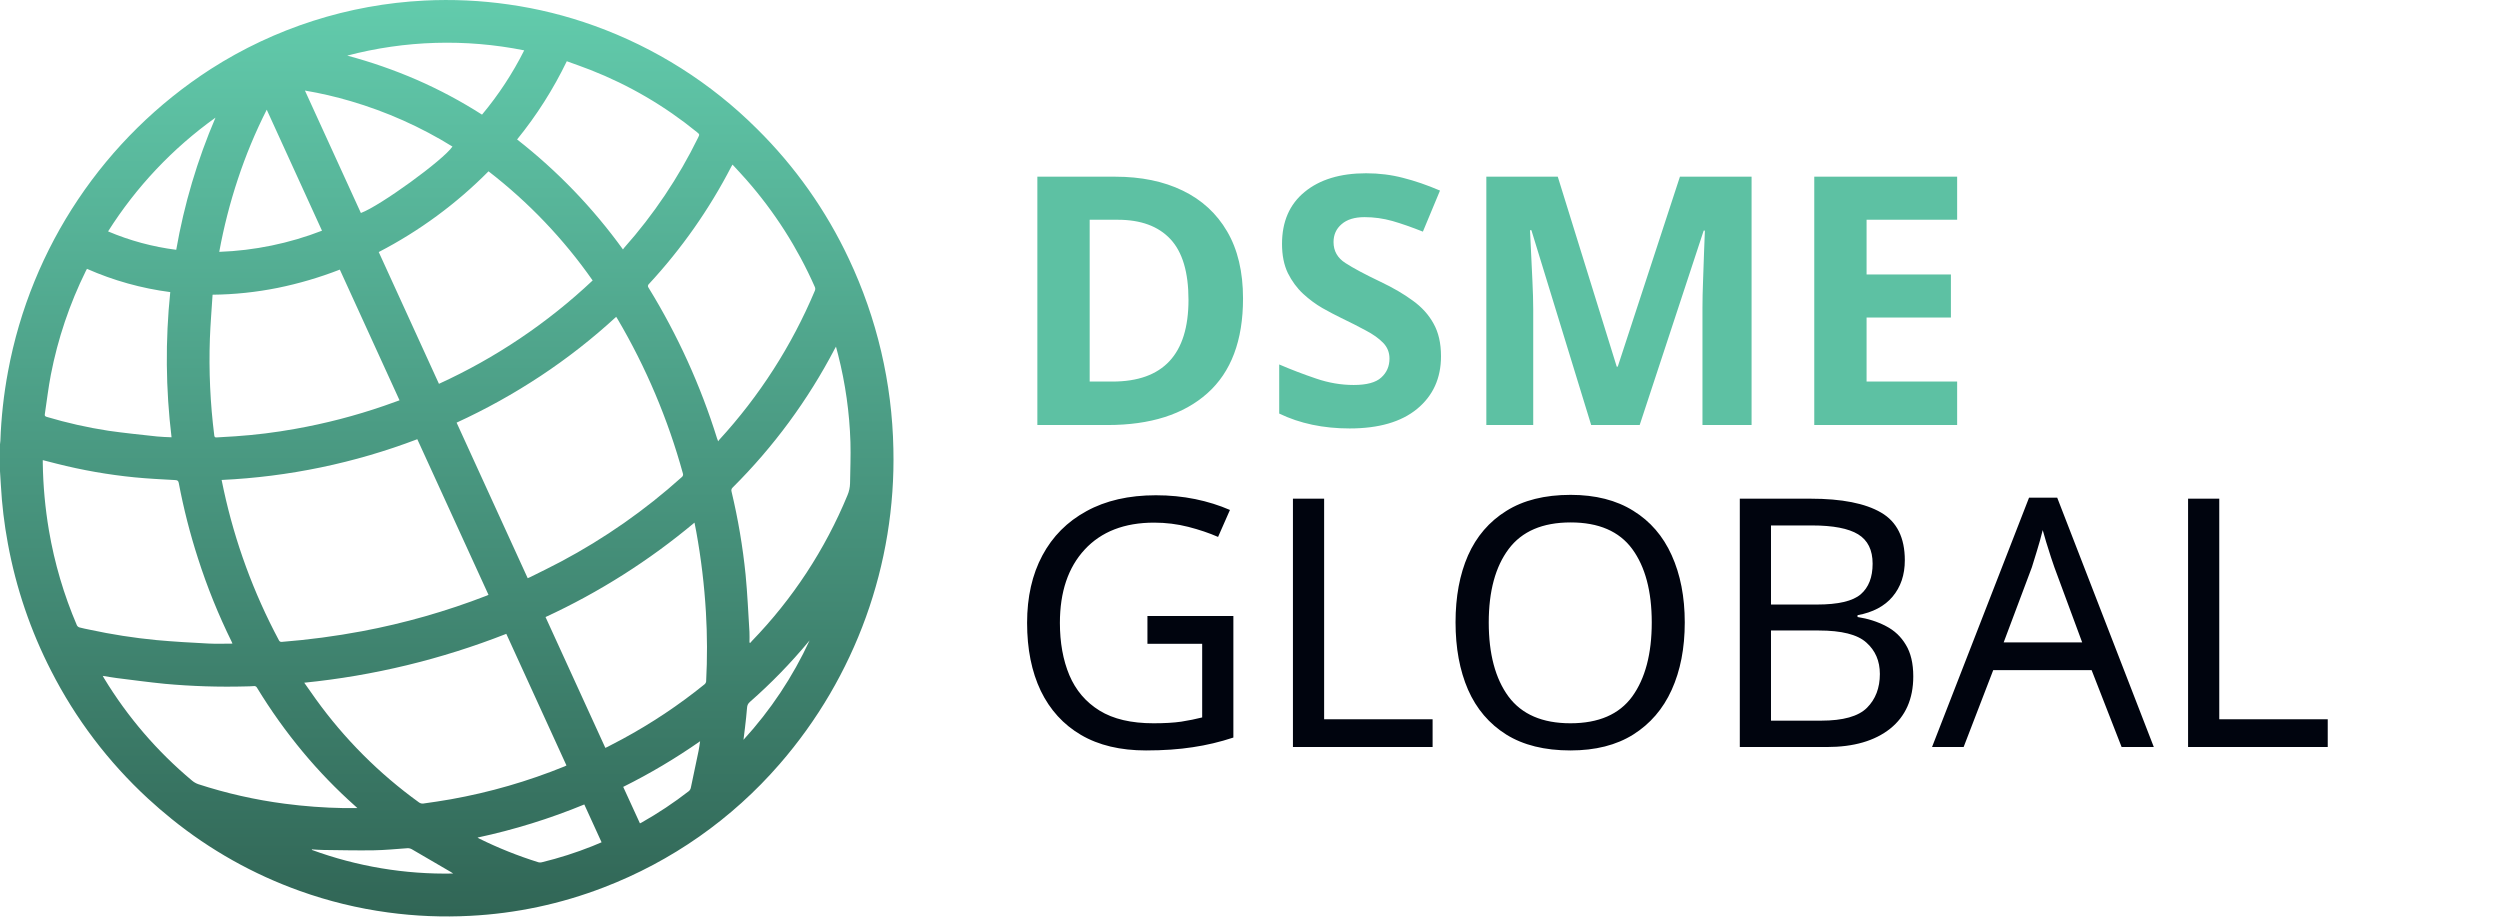
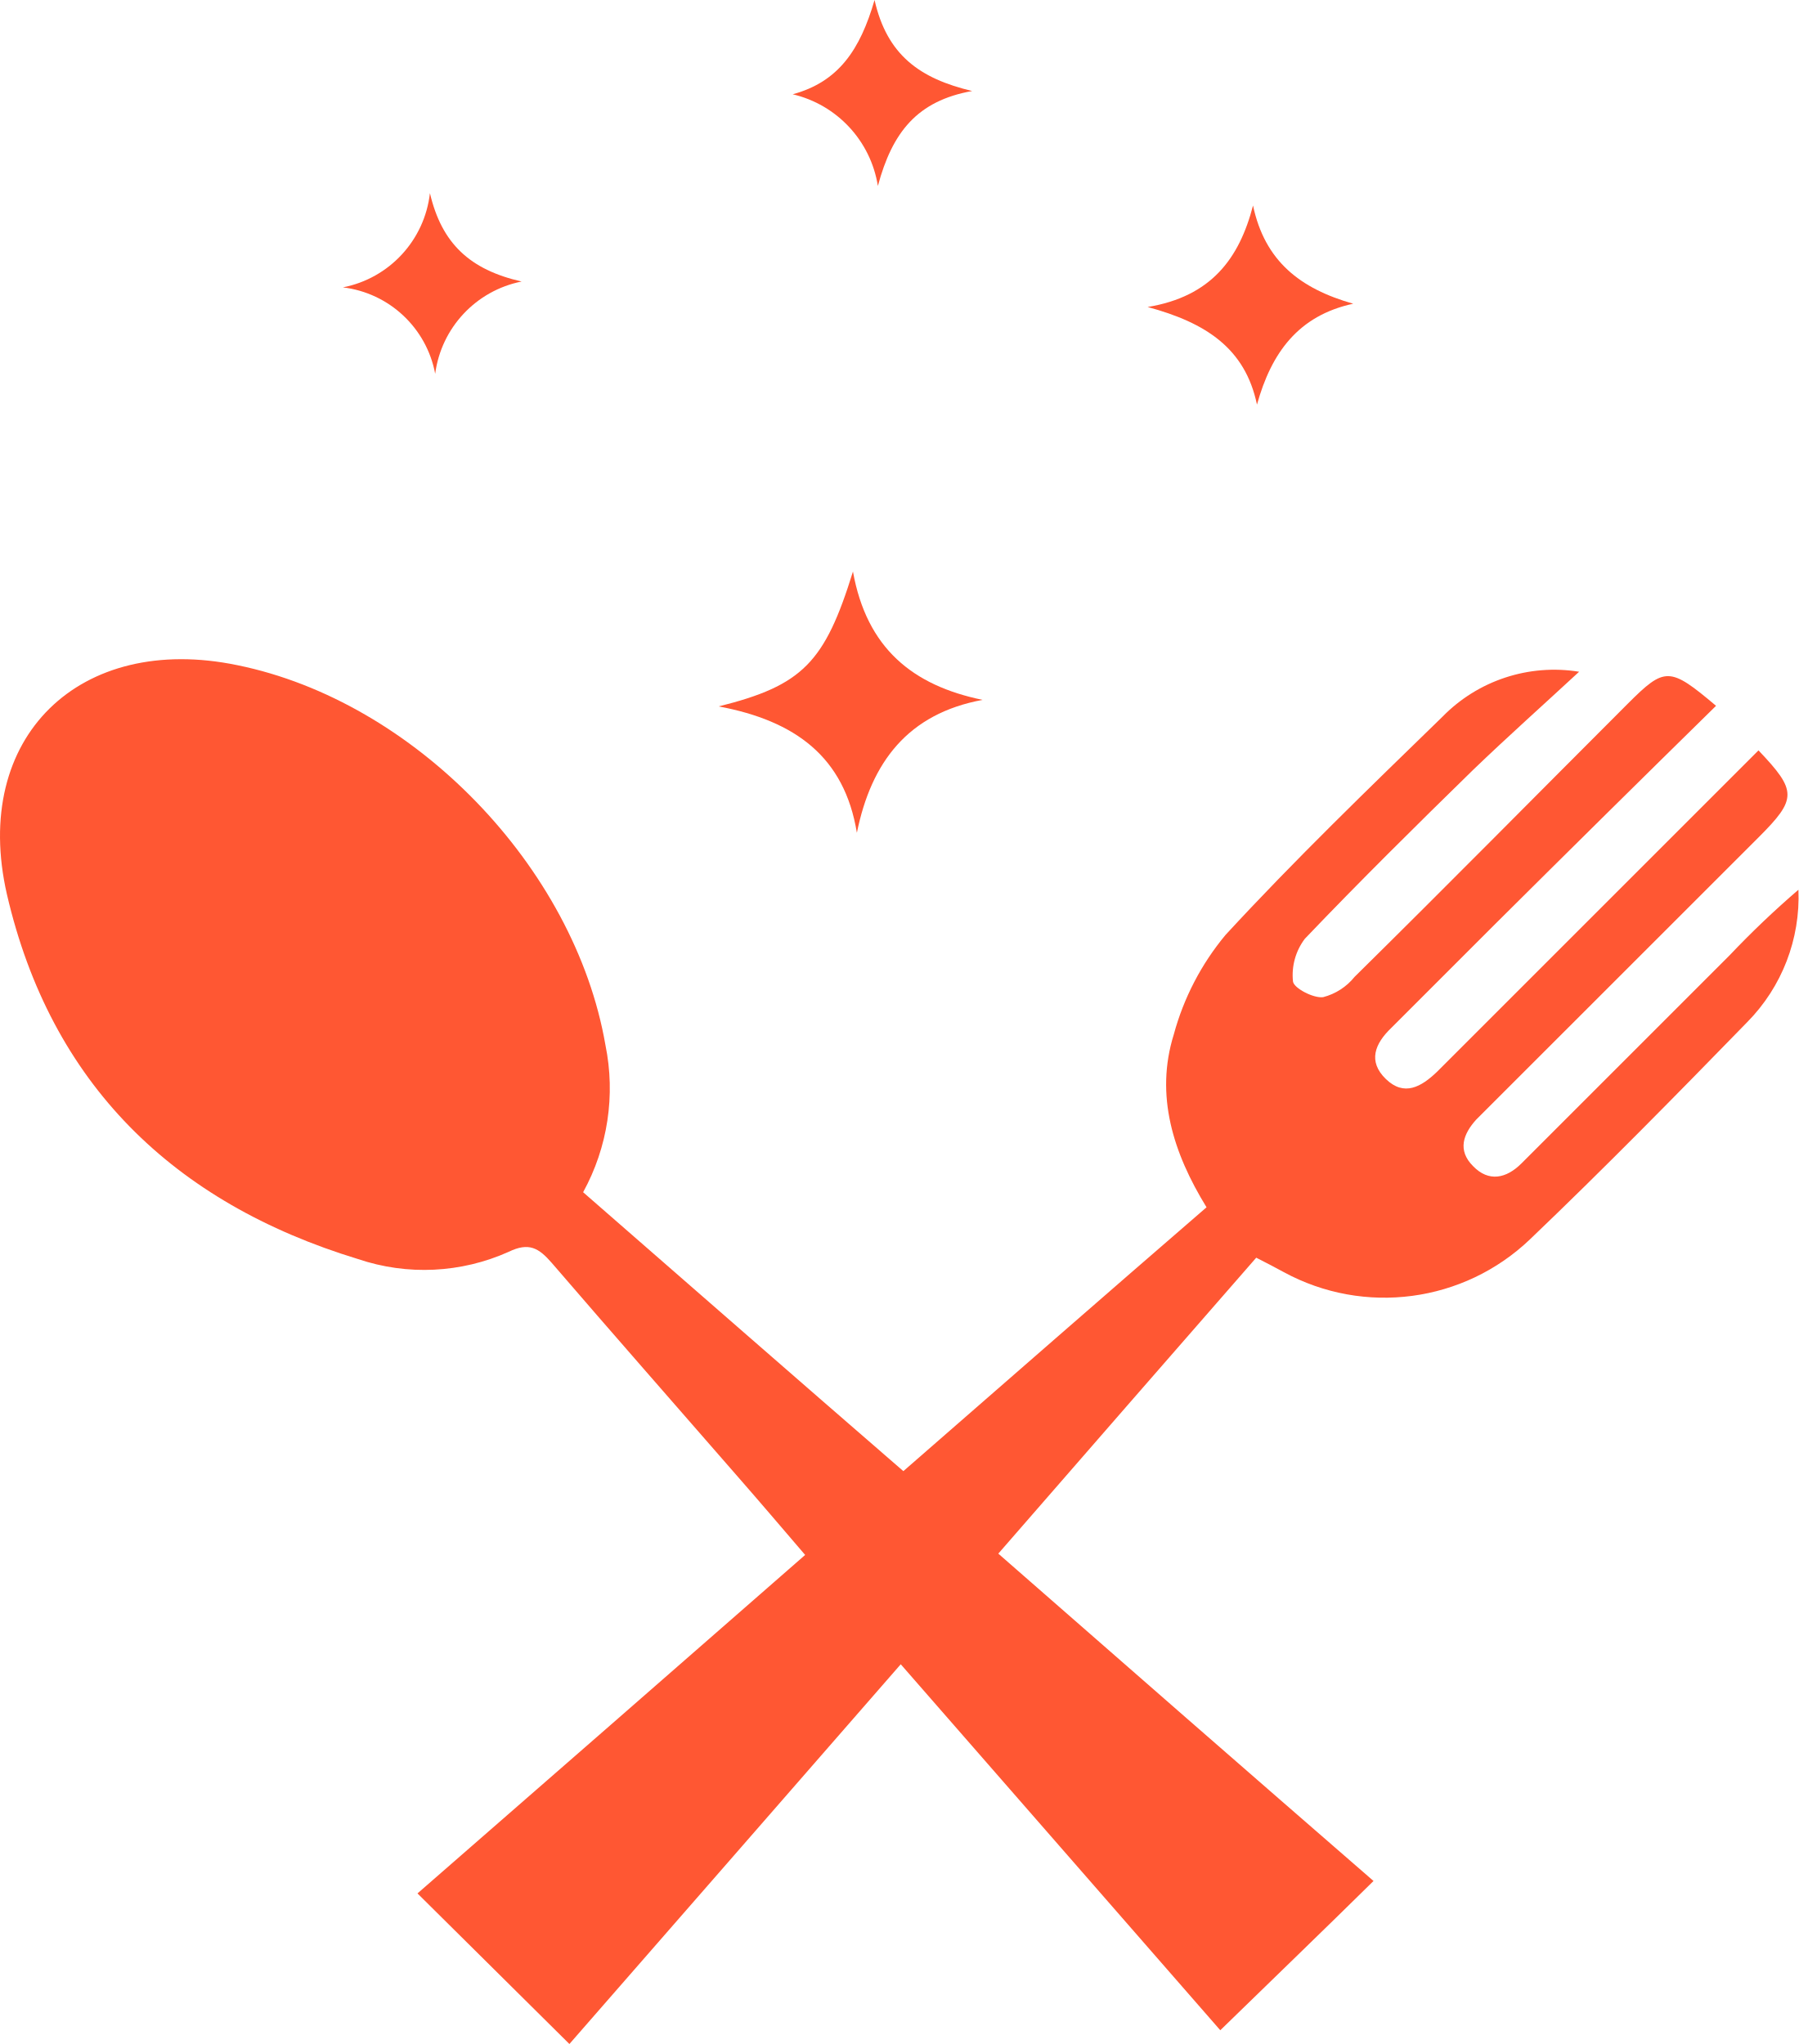
- <svg xmlns="http://www.w3.org/2000/svg" width="194.105" height="71.158" viewBox="0 0 194.105 71.158">
-   <defs>
-     <linearGradient id="linear-gradient" x1=".5" x2=".5" y2="1" gradientUnits="objectBoundingBox">
-       <stop offset="0" stop-color="#62cbac" />
-       <stop offset="1" stop-color="#316656" />
-     </linearGradient>
-     <clipPath id="clip-path">
-       <rect id="Rectangle_3" width="69.373" height="71.158" fill="url(#linear-gradient)" data-name="Rectangle 3" />
-     </clipPath>
-   </defs>
-   <g id="Group_4" data-name="Group 4" transform="translate(-196.895 -26)">
-     <g id="Group_2" data-name="Group 2" transform="translate(196.895 26)">
-       <g id="Group_3" clip-path="url(#clip-path)" data-name="Group 3">
-         <path id="Path_37" fill="url(#linear-gradient)" d="M0,36.587V34.494c.01-.091.027-.182.03-.274a35.939,35.939,0,0,1,.594-5.382A35.677,35.677,0,0,1,16.359,5.362,33.9,33.9,0,0,1,32.954.043a33.99,33.99,0,0,1,6.521.3,33.375,33.375,0,0,1,6.663,1.654A34.4,34.4,0,0,1,58.77,10a35.244,35.244,0,0,1,7.138,10.1,36.179,36.179,0,0,1,3.456,14.745,36.052,36.052,0,0,1-8.836,24.481A34.362,34.362,0,0,1,46.871,68.9a33.489,33.489,0,0,1-10.365,2.206,33.925,33.925,0,0,1-6.384-.263,33.583,33.583,0,0,1-6.838-1.668,34.042,34.042,0,0,1-9.96-5.593q-.949-.766-1.848-1.594a35.276,35.276,0,0,1-7.5-9.894A35.823,35.823,0,0,1,.609,42.192a35.344,35.344,0,0,1-.542-4.53C.048,37.3.023,36.945,0,36.587m17.206.673c.057.27.108.524.163.778A44.939,44.939,0,0,0,21.649,49.7a.215.215,0,0,0,.242.135,58.869,58.869,0,0,0,6.214-.826,54.968,54.968,0,0,0,9.662-2.754c.051-.02.1-.044.161-.071L32.4,34.1a49.112,49.112,0,0,1-15.2,3.164m18.252-4.449,5.52,12.077c.076-.033.134-.055.19-.083.8-.4,1.606-.786,2.394-1.207a47.01,47.01,0,0,0,9.374-6.555.252.252,0,0,0,.088-.3,49.488,49.488,0,0,0-5.067-11.976c-.032-.054-.067-.106-.11-.174a46.558,46.558,0,0,1-5.866,4.592,48.468,48.468,0,0,1-6.524,3.624m3.854,16.4a59.032,59.032,0,0,1-15.683,3.793c.313.445.6.862.895,1.27A35.3,35.3,0,0,0,32.532,62.3a.484.484,0,0,0,.314.09c.719-.1,1.437-.206,2.151-.332A43.943,43.943,0,0,0,43.844,59.5c.046-.019.089-.045.137-.07L39.312,49.216M34.081,29.8a44.137,44.137,0,0,0,11.934-8.026A38.844,38.844,0,0,0,37.93,13.3a33.994,33.994,0,0,1-8.524,6.268L34.081,29.8M56.875,12.778c-.037.061-.064.1-.084.139a41.357,41.357,0,0,1-6.407,9.133.2.2,0,0,0-.025.294,51.707,51.707,0,0,1,5.317,11.7c.02.063.047.123.084.221a1.023,1.023,0,0,1,.067-.1,40.054,40.054,0,0,0,7.443-11.6.358.358,0,0,0-.016-.312,32.411,32.411,0,0,0-5.3-8.293c-.348-.4-.712-.779-1.078-1.179M18.048,49.97c-.02-.049-.037-.1-.059-.142a47.324,47.324,0,0,1-2.619-6.484,47.946,47.946,0,0,1-1.488-5.833c-.032-.169-.085-.228-.272-.238-1.056-.057-2.113-.11-3.165-.213A41.014,41.014,0,0,1,4.4,36l-1.079-.276c0,.087,0,.155,0,.223A34.27,34.27,0,0,0,3.8,41.186,32.553,32.553,0,0,0,5.97,48.548a.33.33,0,0,0,.193.163c.263.072.531.123.8.179a45.1,45.1,0,0,0,5.177.806c1.347.123,2.7.2,4.051.269.613.033,1.23.006,1.859.006M16.505,22.881c-.072,1.149-.167,2.278-.209,3.409a46.97,46.97,0,0,0,.34,7.514c.015.124.056.167.185.157.487-.035.974-.057,1.461-.088a42.2,42.2,0,0,0,4.631-.574,45.6,45.6,0,0,0,6.933-1.8c.388-.134.774-.276,1.175-.419L26.385,20.932a29.644,29.644,0,0,1-4.834,1.421,27.027,27.027,0,0,1-5.046.528M47,58.066c.067-.03.12-.052.17-.078.386-.2.774-.4,1.156-.607a41.5,41.5,0,0,0,6.37-4.246.358.358,0,0,0,.13-.222,48.351,48.351,0,0,0-.017-5.384,52.35,52.35,0,0,0-.748-6.241c-.041-.229-.089-.457-.139-.712a51.941,51.941,0,0,1-11.566,7.332L47,58.066m11.188-8.176.07.021c.037-.045.072-.092.112-.134A35.987,35.987,0,0,0,65.8,38.451a2.513,2.513,0,0,0,.2-.927c.016-1.062.059-2.126.03-3.188a31.5,31.5,0,0,0-.959-6.8c-.049-.2-.1-.391-.164-.621-.047.084-.073.128-.1.174a43.729,43.729,0,0,1-7.924,10.765.3.3,0,0,0-.082.323,49.022,49.022,0,0,1,1.088,6.435c.143,1.479.207,2.966.3,4.45.017.276,0,.553,0,.83M40.149,10.827a42.114,42.114,0,0,1,8.219,8.539c.038-.051.062-.091.092-.125A38.071,38.071,0,0,0,54.2,10.69c.126-.257.125-.258-.1-.441a31,31,0,0,0-8.237-4.814c-.609-.239-1.228-.452-1.855-.682a31.033,31.033,0,0,1-3.86,6.074m-12.4,51.911c-.091-.083-.146-.133-.2-.182a39.076,39.076,0,0,1-4.031-4.171A41.521,41.521,0,0,1,19.957,53.4a.234.234,0,0,0-.25-.132c-.185.016-.371.02-.557.024a53.761,53.761,0,0,1-6.356-.2c-1.248-.125-2.491-.293-3.735-.448-.354-.044-.7-.11-1.083-.17.045.081.074.137.107.19a31.935,31.935,0,0,0,6.82,7.936,1.54,1.54,0,0,0,.489.283A37.134,37.134,0,0,0,22.1,62.4a40.486,40.486,0,0,0,4.6.341c.33.006.66,0,1.045,0M13.319,33.951a50.529,50.529,0,0,1-.1-11.273,23.486,23.486,0,0,1-6.467-1.806c-.038.072-.066.123-.092.174a31.917,31.917,0,0,0-2.711,8.041c-.192,1-.311,2.007-.461,3.011-.017.111-.044.216.126.265a35.942,35.942,0,0,0,4.8,1.08c1.258.181,2.524.306,3.787.445.361.04.727.042,1.111.062M23.675,7.03l4.345,9.506c1.49-.547,6.405-4.114,7.11-5.158a32.282,32.282,0,0,0-7.891-3.523,30.778,30.778,0,0,0-3.564-.825M20.71,8.516a38.986,38.986,0,0,0-2.245,5.4,41.845,41.845,0,0,0-1.442,5.638A24.554,24.554,0,0,0,25,17.911L20.71,8.516m6.246-4.2A38.435,38.435,0,0,1,32.37,6.2a36.561,36.561,0,0,1,5.055,2.7A25.915,25.915,0,0,0,40.7,3.909a30.482,30.482,0,0,0-13.748.41M16.731,9.133a31.657,31.657,0,0,0-8.34,8.832,19.954,19.954,0,0,0,5.292,1.429A46.105,46.105,0,0,1,16.731,9.133m20.351,55.9c.053.034.08.054.109.068a31.7,31.7,0,0,0,4.618,1.848.5.5,0,0,0,.253,0,29.272,29.272,0,0,0,3.927-1.253c.236-.093.47-.193.719-.3l-1.342-2.937a48.106,48.106,0,0,1-8.283,2.569m12.6-1.1c.057-.027.1-.045.139-.068a30.476,30.476,0,0,0,3.666-2.44.474.474,0,0,0,.15-.258q.308-1.429.6-2.862c.048-.234.076-.472.12-.75a46.946,46.946,0,0,1-5.971,3.544l1.3,2.835M24.216,65.946c0,.014,0,.029,0,.043a30.164,30.164,0,0,0,10.969,1.833.985.985,0,0,0-.175-.117C34,67.121,33,66.54,32,65.95a.633.633,0,0,0-.392-.093c-.869.061-1.737.149-2.607.162-1.3.02-2.6-.012-3.9-.027-.3,0-.59-.029-.885-.045M62.859,49.723c-.026.031-.053.061-.079.092a41.283,41.283,0,0,1-4.553,4.679.6.6,0,0,0-.223.441c-.043.526-.1,1.051-.163,1.576-.034.31-.076.618-.115.928a30.11,30.11,0,0,0,5.133-7.716" data-name="Path 37" transform="translate(0 0.001)" />
-       </g>
-     </g>
-     <text id="DSME" fill="#5dc1a3" font-family="Montserrat-SemiBold, Montserrat" font-size="27" font-weight="600" transform="translate(275 59)">
-       <tspan x="0" y="0">DSME</tspan>
-     </text>
-     <text id="GLOBAL" fill="#00040e" font-family="Montserrat-Medium, Montserrat" font-size="27" font-weight="500" transform="translate(275 84)">
-       <tspan x="0" y="0">GLOBAL</tspan>
-     </text>
+ <svg xmlns="http://www.w3.org/2000/svg" width="101.342" height="115.19" viewBox="0 0 101.342 115.19">
+   <g transform="translate(0.157)">
+     <path d="M32.7,130.723C38.753,136,44.693,141.2,50.744,146.441c5.756-5.018,11.364-9.925,17.083-14.869-1.882-3.062-2.915-6.309-1.845-9.741a14.823,14.823,0,0,1,2.915-5.608c3.911-4.243,8.08-8.265,12.213-12.286a8.8,8.8,0,0,1,7.711-2.546c-1.992,1.845-4.022,3.653-5.977,5.534-3.21,3.136-6.383,6.272-9.482,9.519a3.4,3.4,0,0,0-.664,2.4c.037.369,1.144.959,1.7.886a3.357,3.357,0,0,0,1.771-1.144c5.165-5.092,10.257-10.257,15.386-15.386,2.1-2.1,2.361-2.1,4.981.111Q90.279,109.453,84.1,115.6l-5.867,5.867c-.922.885-1.328,1.882-.3,2.878s1.992.443,2.878-.406l18.116-18.116c2.177,2.288,2.177,2.73,0,4.907L83.8,125.853l-.775.775c-.738.812-1.07,1.734-.184,2.62.886.922,1.882.7,2.73-.148l11.733-11.733a52.473,52.473,0,0,1,3.874-3.69A10.033,10.033,0,0,1,98.3,121.13c-4.022,4.132-8.08,8.265-12.25,12.25a11.873,11.873,0,0,1-13.873,1.845c-.48-.258-.959-.517-1.55-.812C65.8,139.947,61,145.445,56.094,151.09c7.121,6.235,14.131,12.36,21.142,18.448-2.841,2.8-5.645,5.5-8.634,8.412-5.867-6.715-11.844-13.578-18.005-20.625-6.309,7.232-12.545,14.39-18.67,21.4-2.878-2.841-5.645-5.608-8.56-8.486C30.525,164,37.831,157.621,45.21,151.164c-1.328-1.55-2.583-3.025-3.874-4.5-3.468-3.985-6.973-7.97-10.4-11.954-.738-.849-1.291-1.181-2.435-.627a11.63,11.63,0,0,1-8.486.406C9.6,131.314,2.705,124.6.233,113.936c-2.029-8.855,4.1-14.759,12.987-12.914,9.962,2.029,19,11.364,20.736,21.4A12.167,12.167,0,0,1,32.7,130.723Z" transform="translate(0 -63.535)" fill="#ff5733" />
+     <path d="M109.6,94.9c4.723-1.181,5.977-2.472,7.564-7.6.775,4.317,3.358,6.42,7.305,7.232-4.206.775-6.272,3.505-7.084,7.49C116.684,97.742,113.917,95.712,109.6,94.9Z" transform="translate(-69.26 -55.09)" fill="#ff5733" />
+     <path d="M181.262,42.616c-.664-3.173-2.878-4.612-6.162-5.5,3.579-.59,5.165-2.73,5.94-5.719.664,3.136,2.657,4.686,5.645,5.534C183.586,37.6,182.073,39.7,181.262,42.616Z" transform="translate(-110.593 -19.815)" fill="#ff5733" />
+     <path d="M120.9,5.313c2.583-.7,3.8-2.509,4.612-5.313.7,3.1,2.546,4.428,5.5,5.129-3.1.553-4.5,2.324-5.313,5.35A6.326,6.326,0,0,0,120.9,5.313Z" transform="translate(-76.391)" fill="#ff5733" />
+     <path d="M62.273,34.481a6.119,6.119,0,0,0-4.87,5.2,6.024,6.024,0,0,0-5.2-4.87A6.114,6.114,0,0,0,57.107,29.5C57.771,32.341,59.358,33.817,62.273,34.481Z" transform="translate(-33.039 -18.616)" fill="#ff5733" />
  </g>
</svg>
